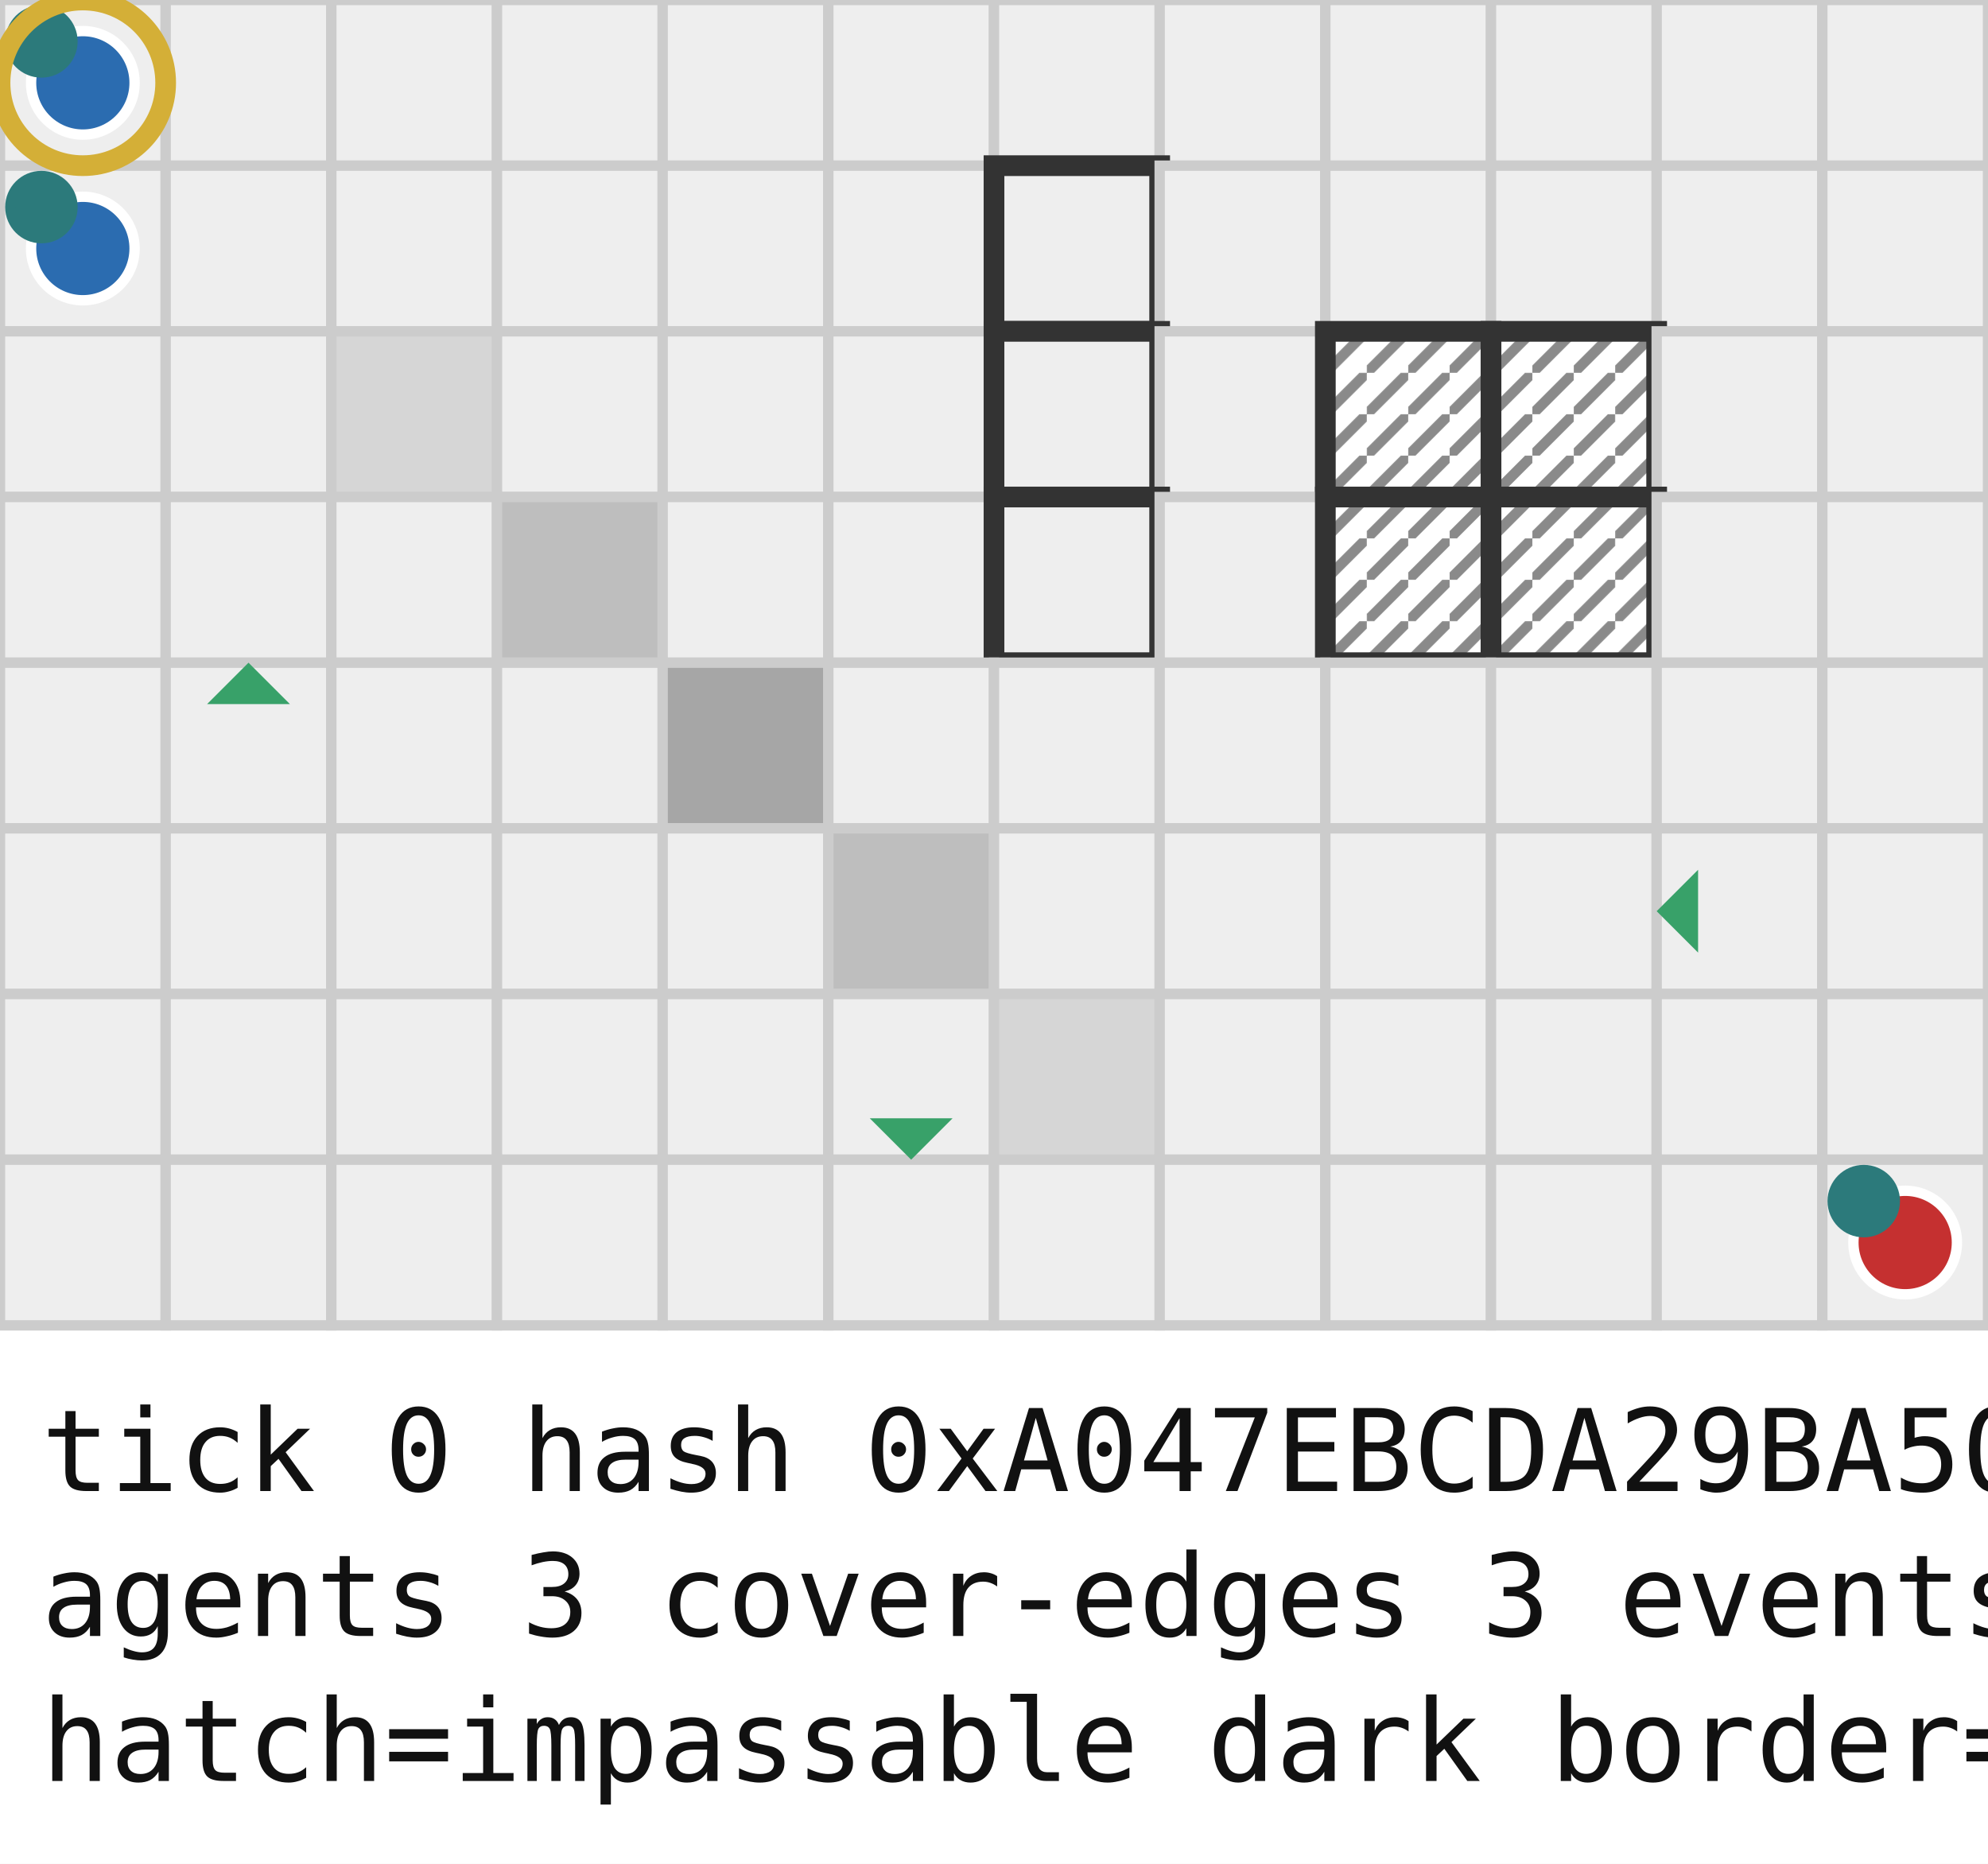
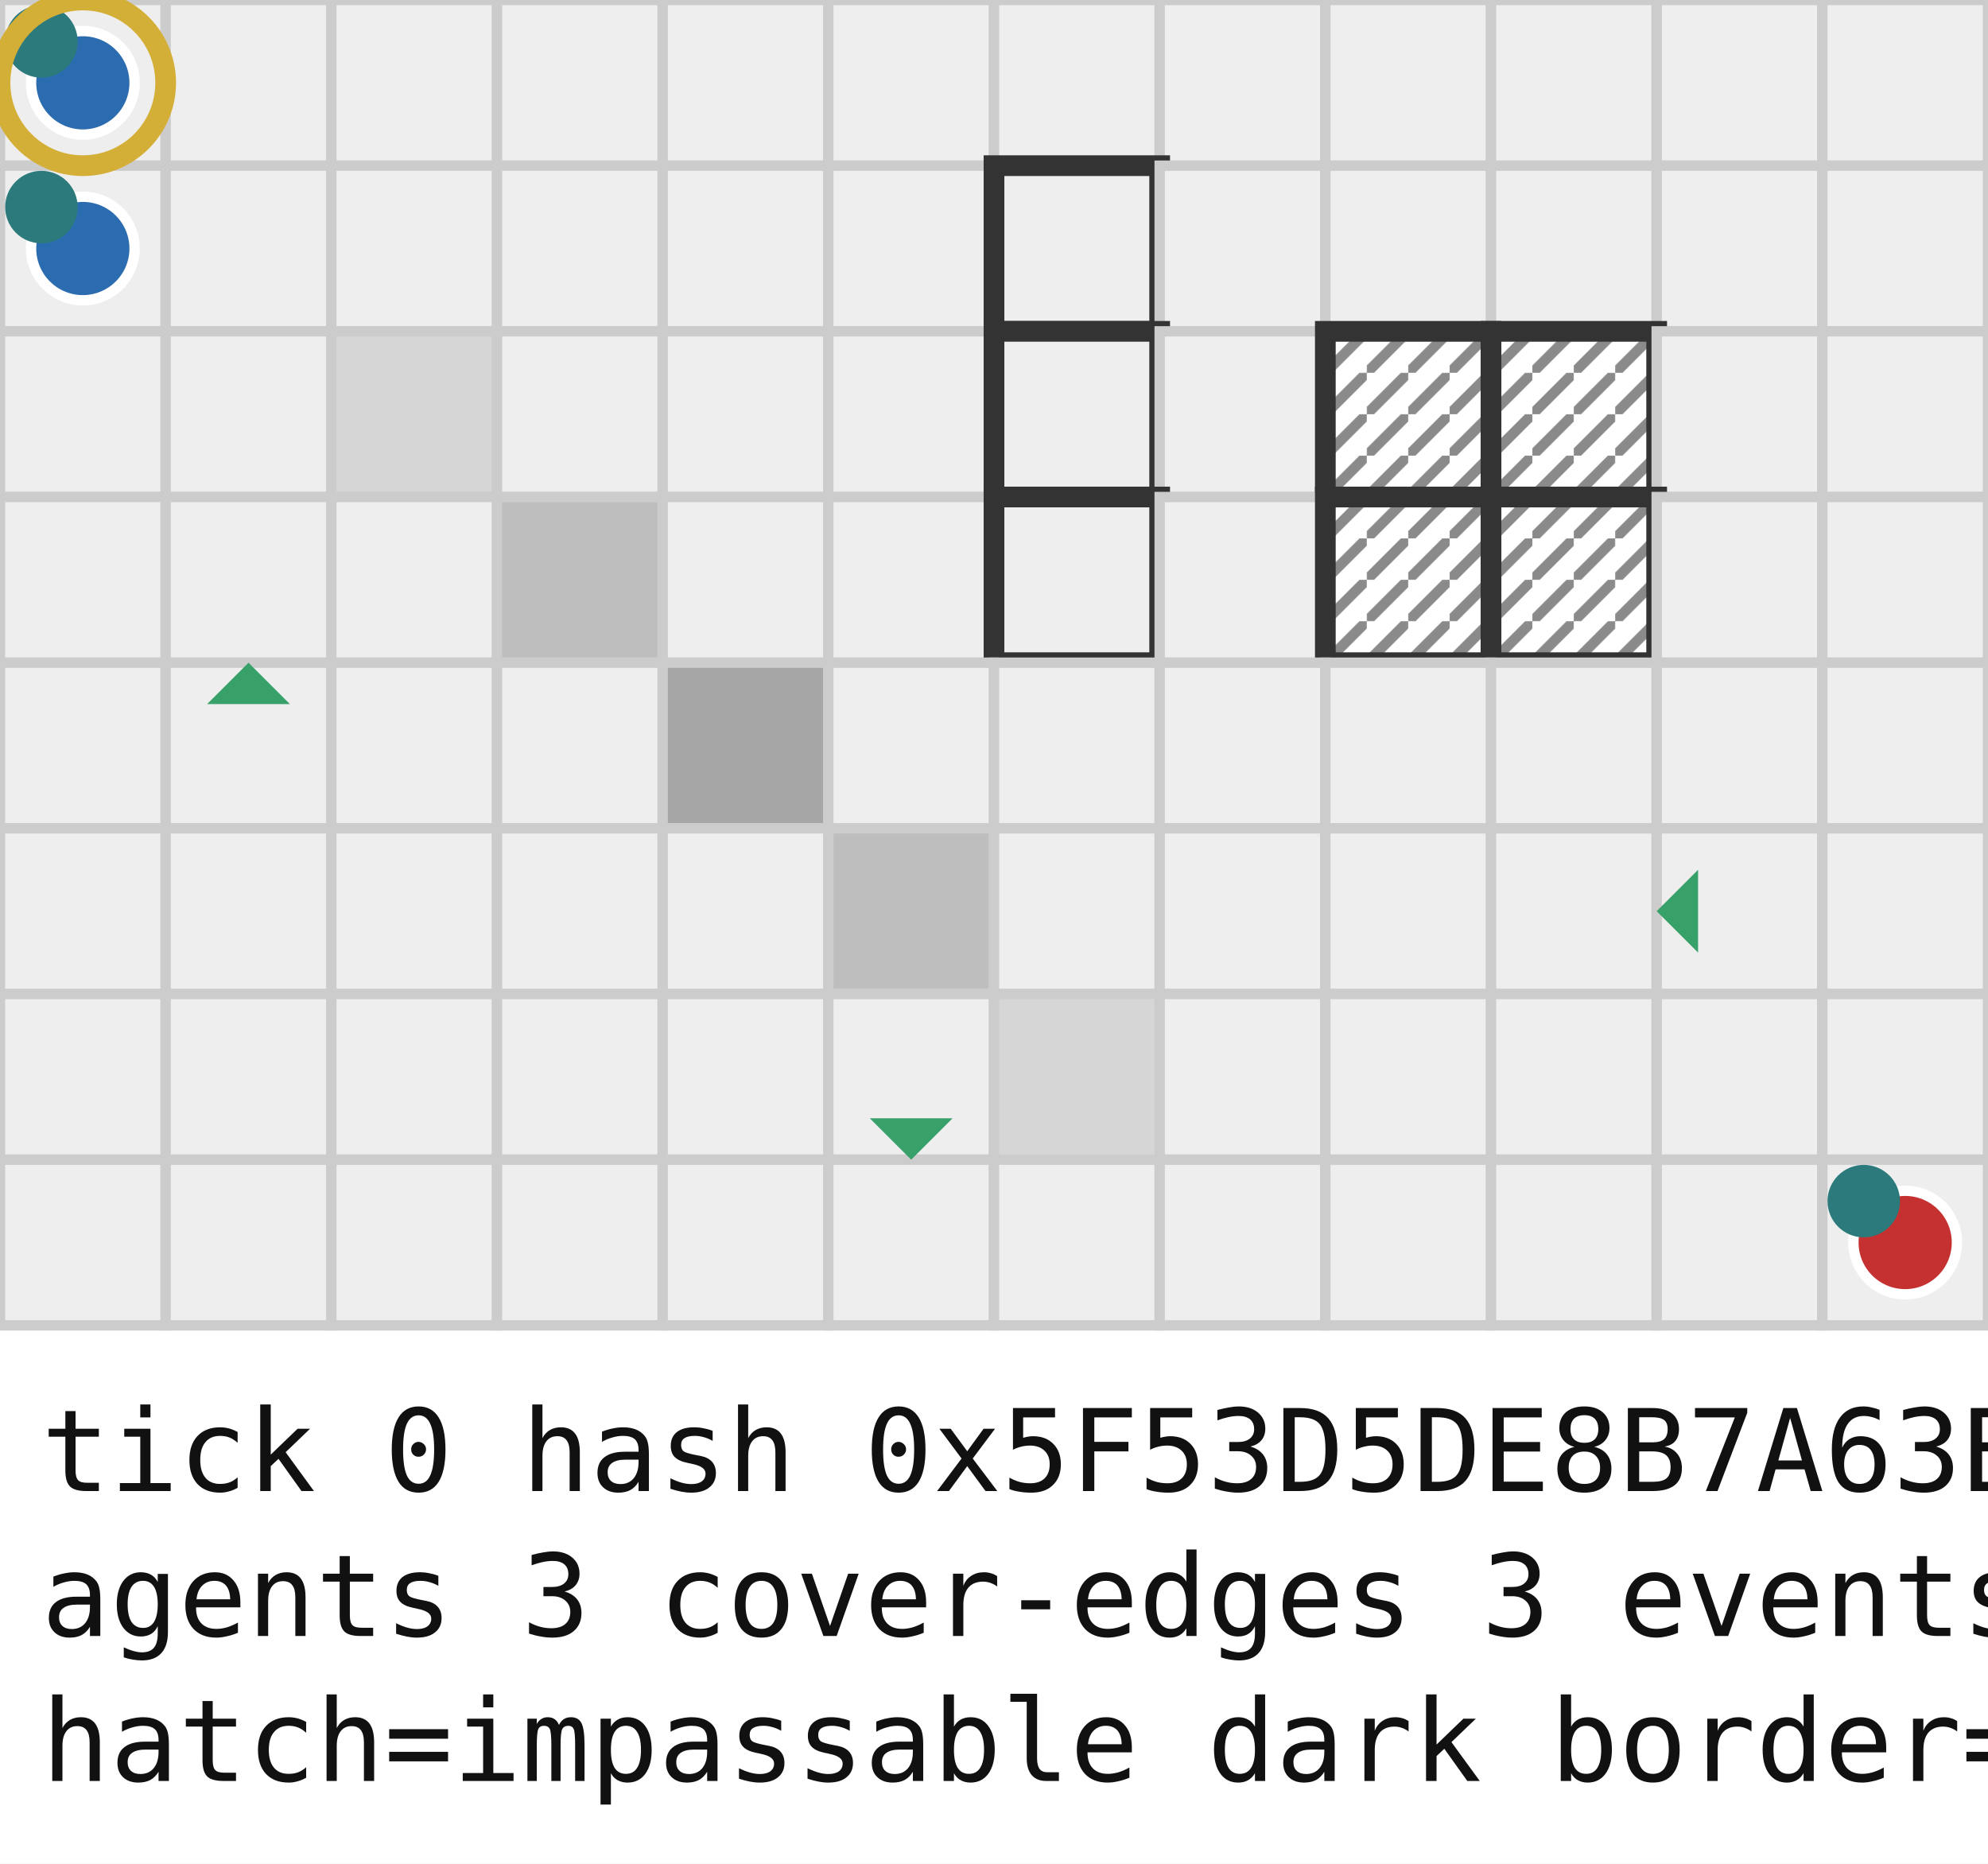
<svg xmlns="http://www.w3.org/2000/svg" width="192" height="180" viewBox="0 0 192 180">
  <defs>
    <pattern id="cw-hatch" width="4" height="4" patternUnits="userSpaceOnUse">
      <path d="M0,4 L4,0" stroke="#8a8a8a" stroke-width="1" />
    </pattern>
  </defs>
  <rect x="0" y="0" width="192" height="180" fill="#ffffff" />
  <rect x="0" y="0" width="16" height="16" fill="rgb(238,238,238)" stroke="#cccccc" stroke-width="1" />
  <rect x="16" y="0" width="16" height="16" fill="rgb(238,238,238)" stroke="#cccccc" stroke-width="1" />
  <rect x="32" y="0" width="16" height="16" fill="rgb(238,238,238)" stroke="#cccccc" stroke-width="1" />
  <rect x="48" y="0" width="16" height="16" fill="rgb(238,238,238)" stroke="#cccccc" stroke-width="1" />
  <rect x="64" y="0" width="16" height="16" fill="rgb(238,238,238)" stroke="#cccccc" stroke-width="1" />
  <rect x="80" y="0" width="16" height="16" fill="rgb(238,238,238)" stroke="#cccccc" stroke-width="1" />
  <rect x="96" y="0" width="16" height="16" fill="rgb(238,238,238)" stroke="#cccccc" stroke-width="1" />
  <rect x="112" y="0" width="16" height="16" fill="rgb(238,238,238)" stroke="#cccccc" stroke-width="1" />
  <rect x="128" y="0" width="16" height="16" fill="rgb(238,238,238)" stroke="#cccccc" stroke-width="1" />
  <rect x="144" y="0" width="16" height="16" fill="rgb(238,238,238)" stroke="#cccccc" stroke-width="1" />
  <rect x="160" y="0" width="16" height="16" fill="rgb(238,238,238)" stroke="#cccccc" stroke-width="1" />
  <rect x="176" y="0" width="16" height="16" fill="rgb(238,238,238)" stroke="#cccccc" stroke-width="1" />
  <rect x="0" y="16" width="16" height="16" fill="rgb(238,238,238)" stroke="#cccccc" stroke-width="1" />
  <rect x="16" y="16" width="16" height="16" fill="rgb(238,238,238)" stroke="#cccccc" stroke-width="1" />
  <rect x="32" y="16" width="16" height="16" fill="rgb(238,238,238)" stroke="#cccccc" stroke-width="1" />
  <rect x="48" y="16" width="16" height="16" fill="rgb(238,238,238)" stroke="#cccccc" stroke-width="1" />
  <rect x="64" y="16" width="16" height="16" fill="rgb(238,238,238)" stroke="#cccccc" stroke-width="1" />
  <rect x="80" y="16" width="16" height="16" fill="rgb(238,238,238)" stroke="#cccccc" stroke-width="1" />
  <rect x="96" y="16" width="16" height="16" fill="rgb(238,238,238)" stroke="#333333" stroke-width="2" />
  <rect x="112" y="16" width="16" height="16" fill="rgb(238,238,238)" stroke="#cccccc" stroke-width="1" />
  <rect x="128" y="16" width="16" height="16" fill="rgb(238,238,238)" stroke="#cccccc" stroke-width="1" />
  <rect x="144" y="16" width="16" height="16" fill="rgb(238,238,238)" stroke="#cccccc" stroke-width="1" />
  <rect x="160" y="16" width="16" height="16" fill="rgb(238,238,238)" stroke="#cccccc" stroke-width="1" />
  <rect x="176" y="16" width="16" height="16" fill="rgb(238,238,238)" stroke="#cccccc" stroke-width="1" />
  <rect x="0" y="32" width="16" height="16" fill="rgb(238,238,238)" stroke="#cccccc" stroke-width="1" />
  <rect x="16" y="32" width="16" height="16" fill="rgb(238,238,238)" stroke="#cccccc" stroke-width="1" />
  <rect x="32" y="32" width="16" height="16" fill="rgb(214,214,214)" stroke="#cccccc" stroke-width="1" />
  <rect x="48" y="32" width="16" height="16" fill="rgb(238,238,238)" stroke="#cccccc" stroke-width="1" />
  <rect x="64" y="32" width="16" height="16" fill="rgb(238,238,238)" stroke="#cccccc" stroke-width="1" />
  <rect x="80" y="32" width="16" height="16" fill="rgb(238,238,238)" stroke="#cccccc" stroke-width="1" />
  <rect x="96" y="32" width="16" height="16" fill="rgb(238,238,238)" stroke="#333333" stroke-width="2" />
  <rect x="112" y="32" width="16" height="16" fill="rgb(238,238,238)" stroke="#cccccc" stroke-width="1" />
  <rect x="128" y="32" width="16" height="16" fill="url(#cw-hatch)" stroke="#333333" stroke-width="2" />
  <rect x="144" y="32" width="16" height="16" fill="url(#cw-hatch)" stroke="#333333" stroke-width="2" />
  <rect x="160" y="32" width="16" height="16" fill="rgb(238,238,238)" stroke="#cccccc" stroke-width="1" />
  <rect x="176" y="32" width="16" height="16" fill="rgb(238,238,238)" stroke="#cccccc" stroke-width="1" />
  <rect x="0" y="48" width="16" height="16" fill="rgb(238,238,238)" stroke="#cccccc" stroke-width="1" />
  <rect x="16" y="48" width="16" height="16" fill="rgb(238,238,238)" stroke="#cccccc" stroke-width="1" />
  <rect x="32" y="48" width="16" height="16" fill="rgb(238,238,238)" stroke="#cccccc" stroke-width="1" />
  <rect x="48" y="48" width="16" height="16" fill="rgb(190,190,190)" stroke="#cccccc" stroke-width="1" />
  <rect x="64" y="48" width="16" height="16" fill="rgb(238,238,238)" stroke="#cccccc" stroke-width="1" />
  <rect x="80" y="48" width="16" height="16" fill="rgb(238,238,238)" stroke="#cccccc" stroke-width="1" />
  <rect x="96" y="48" width="16" height="16" fill="rgb(238,238,238)" stroke="#333333" stroke-width="2" />
  <rect x="112" y="48" width="16" height="16" fill="rgb(238,238,238)" stroke="#cccccc" stroke-width="1" />
  <rect x="128" y="48" width="16" height="16" fill="url(#cw-hatch)" stroke="#333333" stroke-width="2" />
  <rect x="144" y="48" width="16" height="16" fill="url(#cw-hatch)" stroke="#333333" stroke-width="2" />
  <rect x="160" y="48" width="16" height="16" fill="rgb(238,238,238)" stroke="#cccccc" stroke-width="1" />
  <rect x="176" y="48" width="16" height="16" fill="rgb(238,238,238)" stroke="#cccccc" stroke-width="1" />
  <rect x="0" y="64" width="16" height="16" fill="rgb(238,238,238)" stroke="#cccccc" stroke-width="1" />
  <rect x="16" y="64" width="16" height="16" fill="rgb(238,238,238)" stroke="#cccccc" stroke-width="1" />
  <rect x="32" y="64" width="16" height="16" fill="rgb(238,238,238)" stroke="#cccccc" stroke-width="1" />
  <rect x="48" y="64" width="16" height="16" fill="rgb(238,238,238)" stroke="#cccccc" stroke-width="1" />
  <rect x="64" y="64" width="16" height="16" fill="rgb(166,166,166)" stroke="#cccccc" stroke-width="1" />
  <rect x="80" y="64" width="16" height="16" fill="rgb(238,238,238)" stroke="#cccccc" stroke-width="1" />
  <rect x="96" y="64" width="16" height="16" fill="rgb(238,238,238)" stroke="#cccccc" stroke-width="1" />
  <rect x="112" y="64" width="16" height="16" fill="rgb(238,238,238)" stroke="#cccccc" stroke-width="1" />
  <rect x="128" y="64" width="16" height="16" fill="rgb(238,238,238)" stroke="#cccccc" stroke-width="1" />
  <rect x="144" y="64" width="16" height="16" fill="rgb(238,238,238)" stroke="#cccccc" stroke-width="1" />
  <rect x="160" y="64" width="16" height="16" fill="rgb(238,238,238)" stroke="#cccccc" stroke-width="1" />
  <rect x="176" y="64" width="16" height="16" fill="rgb(238,238,238)" stroke="#cccccc" stroke-width="1" />
  <rect x="0" y="80" width="16" height="16" fill="rgb(238,238,238)" stroke="#cccccc" stroke-width="1" />
  <rect x="16" y="80" width="16" height="16" fill="rgb(238,238,238)" stroke="#cccccc" stroke-width="1" />
  <rect x="32" y="80" width="16" height="16" fill="rgb(238,238,238)" stroke="#cccccc" stroke-width="1" />
  <rect x="48" y="80" width="16" height="16" fill="rgb(238,238,238)" stroke="#cccccc" stroke-width="1" />
  <rect x="64" y="80" width="16" height="16" fill="rgb(238,238,238)" stroke="#cccccc" stroke-width="1" />
  <rect x="80" y="80" width="16" height="16" fill="rgb(190,190,190)" stroke="#cccccc" stroke-width="1" />
  <rect x="96" y="80" width="16" height="16" fill="rgb(238,238,238)" stroke="#cccccc" stroke-width="1" />
  <rect x="112" y="80" width="16" height="16" fill="rgb(238,238,238)" stroke="#cccccc" stroke-width="1" />
  <rect x="128" y="80" width="16" height="16" fill="rgb(238,238,238)" stroke="#cccccc" stroke-width="1" />
  <rect x="144" y="80" width="16" height="16" fill="rgb(238,238,238)" stroke="#cccccc" stroke-width="1" />
  <rect x="160" y="80" width="16" height="16" fill="rgb(238,238,238)" stroke="#cccccc" stroke-width="1" />
  <rect x="176" y="80" width="16" height="16" fill="rgb(238,238,238)" stroke="#cccccc" stroke-width="1" />
  <rect x="0" y="96" width="16" height="16" fill="rgb(238,238,238)" stroke="#cccccc" stroke-width="1" />
  <rect x="16" y="96" width="16" height="16" fill="rgb(238,238,238)" stroke="#cccccc" stroke-width="1" />
  <rect x="32" y="96" width="16" height="16" fill="rgb(238,238,238)" stroke="#cccccc" stroke-width="1" />
  <rect x="48" y="96" width="16" height="16" fill="rgb(238,238,238)" stroke="#cccccc" stroke-width="1" />
  <rect x="64" y="96" width="16" height="16" fill="rgb(238,238,238)" stroke="#cccccc" stroke-width="1" />
  <rect x="80" y="96" width="16" height="16" fill="rgb(238,238,238)" stroke="#cccccc" stroke-width="1" />
  <rect x="96" y="96" width="16" height="16" fill="rgb(214,214,214)" stroke="#cccccc" stroke-width="1" />
  <rect x="112" y="96" width="16" height="16" fill="rgb(238,238,238)" stroke="#cccccc" stroke-width="1" />
  <rect x="128" y="96" width="16" height="16" fill="rgb(238,238,238)" stroke="#cccccc" stroke-width="1" />
  <rect x="144" y="96" width="16" height="16" fill="rgb(238,238,238)" stroke="#cccccc" stroke-width="1" />
  <rect x="160" y="96" width="16" height="16" fill="rgb(238,238,238)" stroke="#cccccc" stroke-width="1" />
  <rect x="176" y="96" width="16" height="16" fill="rgb(238,238,238)" stroke="#cccccc" stroke-width="1" />
  <rect x="0" y="112" width="16" height="16" fill="rgb(238,238,238)" stroke="#cccccc" stroke-width="1" />
  <rect x="16" y="112" width="16" height="16" fill="rgb(238,238,238)" stroke="#cccccc" stroke-width="1" />
  <rect x="32" y="112" width="16" height="16" fill="rgb(238,238,238)" stroke="#cccccc" stroke-width="1" />
  <rect x="48" y="112" width="16" height="16" fill="rgb(238,238,238)" stroke="#cccccc" stroke-width="1" />
  <rect x="64" y="112" width="16" height="16" fill="rgb(238,238,238)" stroke="#cccccc" stroke-width="1" />
  <rect x="80" y="112" width="16" height="16" fill="rgb(238,238,238)" stroke="#cccccc" stroke-width="1" />
  <rect x="96" y="112" width="16" height="16" fill="rgb(238,238,238)" stroke="#cccccc" stroke-width="1" />
  <rect x="112" y="112" width="16" height="16" fill="rgb(238,238,238)" stroke="#cccccc" stroke-width="1" />
  <rect x="128" y="112" width="16" height="16" fill="rgb(238,238,238)" stroke="#cccccc" stroke-width="1" />
  <rect x="144" y="112" width="16" height="16" fill="rgb(238,238,238)" stroke="#cccccc" stroke-width="1" />
  <rect x="160" y="112" width="16" height="16" fill="rgb(238,238,238)" stroke="#cccccc" stroke-width="1" />
  <rect x="176" y="112" width="16" height="16" fill="rgb(238,238,238)" stroke="#cccccc" stroke-width="1" />
  <polygon points="24,64 20,68 28,68" fill="#38a169" />
  <polygon points="160,88 164,84 164,92" fill="#38a169" />
  <polygon points="88,112 84,108 92,108" fill="#38a169" />
  <circle cx="8" cy="8" r="5" fill="#2b6cb0" stroke="#ffffff" stroke-width="1" />
  <circle cx="8" cy="24" r="5" fill="#2b6cb0" stroke="#ffffff" stroke-width="1" />
  <circle cx="184" cy="120" r="5" fill="#c53030" stroke="#ffffff" stroke-width="1" />
  <circle cx="4" cy="4" r="3" fill="#2c7a7b" stroke="#2c7a7b" stroke-width="1" />
  <circle cx="4" cy="20" r="3" fill="#2c7a7b" stroke="#2c7a7b" stroke-width="1" />
  <circle cx="180" cy="116" r="3" fill="#2c7a7b" stroke="#2c7a7b" stroke-width="1" />
  <circle cx="8" cy="8" r="8" fill="none" stroke="#d4af37" stroke-width="2" />
-   <text x="4" y="144" font-family="monospace" font-size="11" fill="#111111">tick 0  hash 0xA047EBCDA29BA500  draws 0</text>
+   <text x="4" y="144" font-family="monospace" font-size="11" fill="#111111">tick 0  hash 0x5F53D5DE8B7A63B9  draws 0</text>
  <text x="4" y="158" font-family="monospace" font-size="11" fill="#111111">agents 3  cover-edges 3  events 0</text>
  <text x="4" y="172" font-family="monospace" font-size="11" fill="#111111">hatch=impassable  dark border=opaque  darker fill=higher elevation  triangle=cover  circle=agent</text>
</svg>
